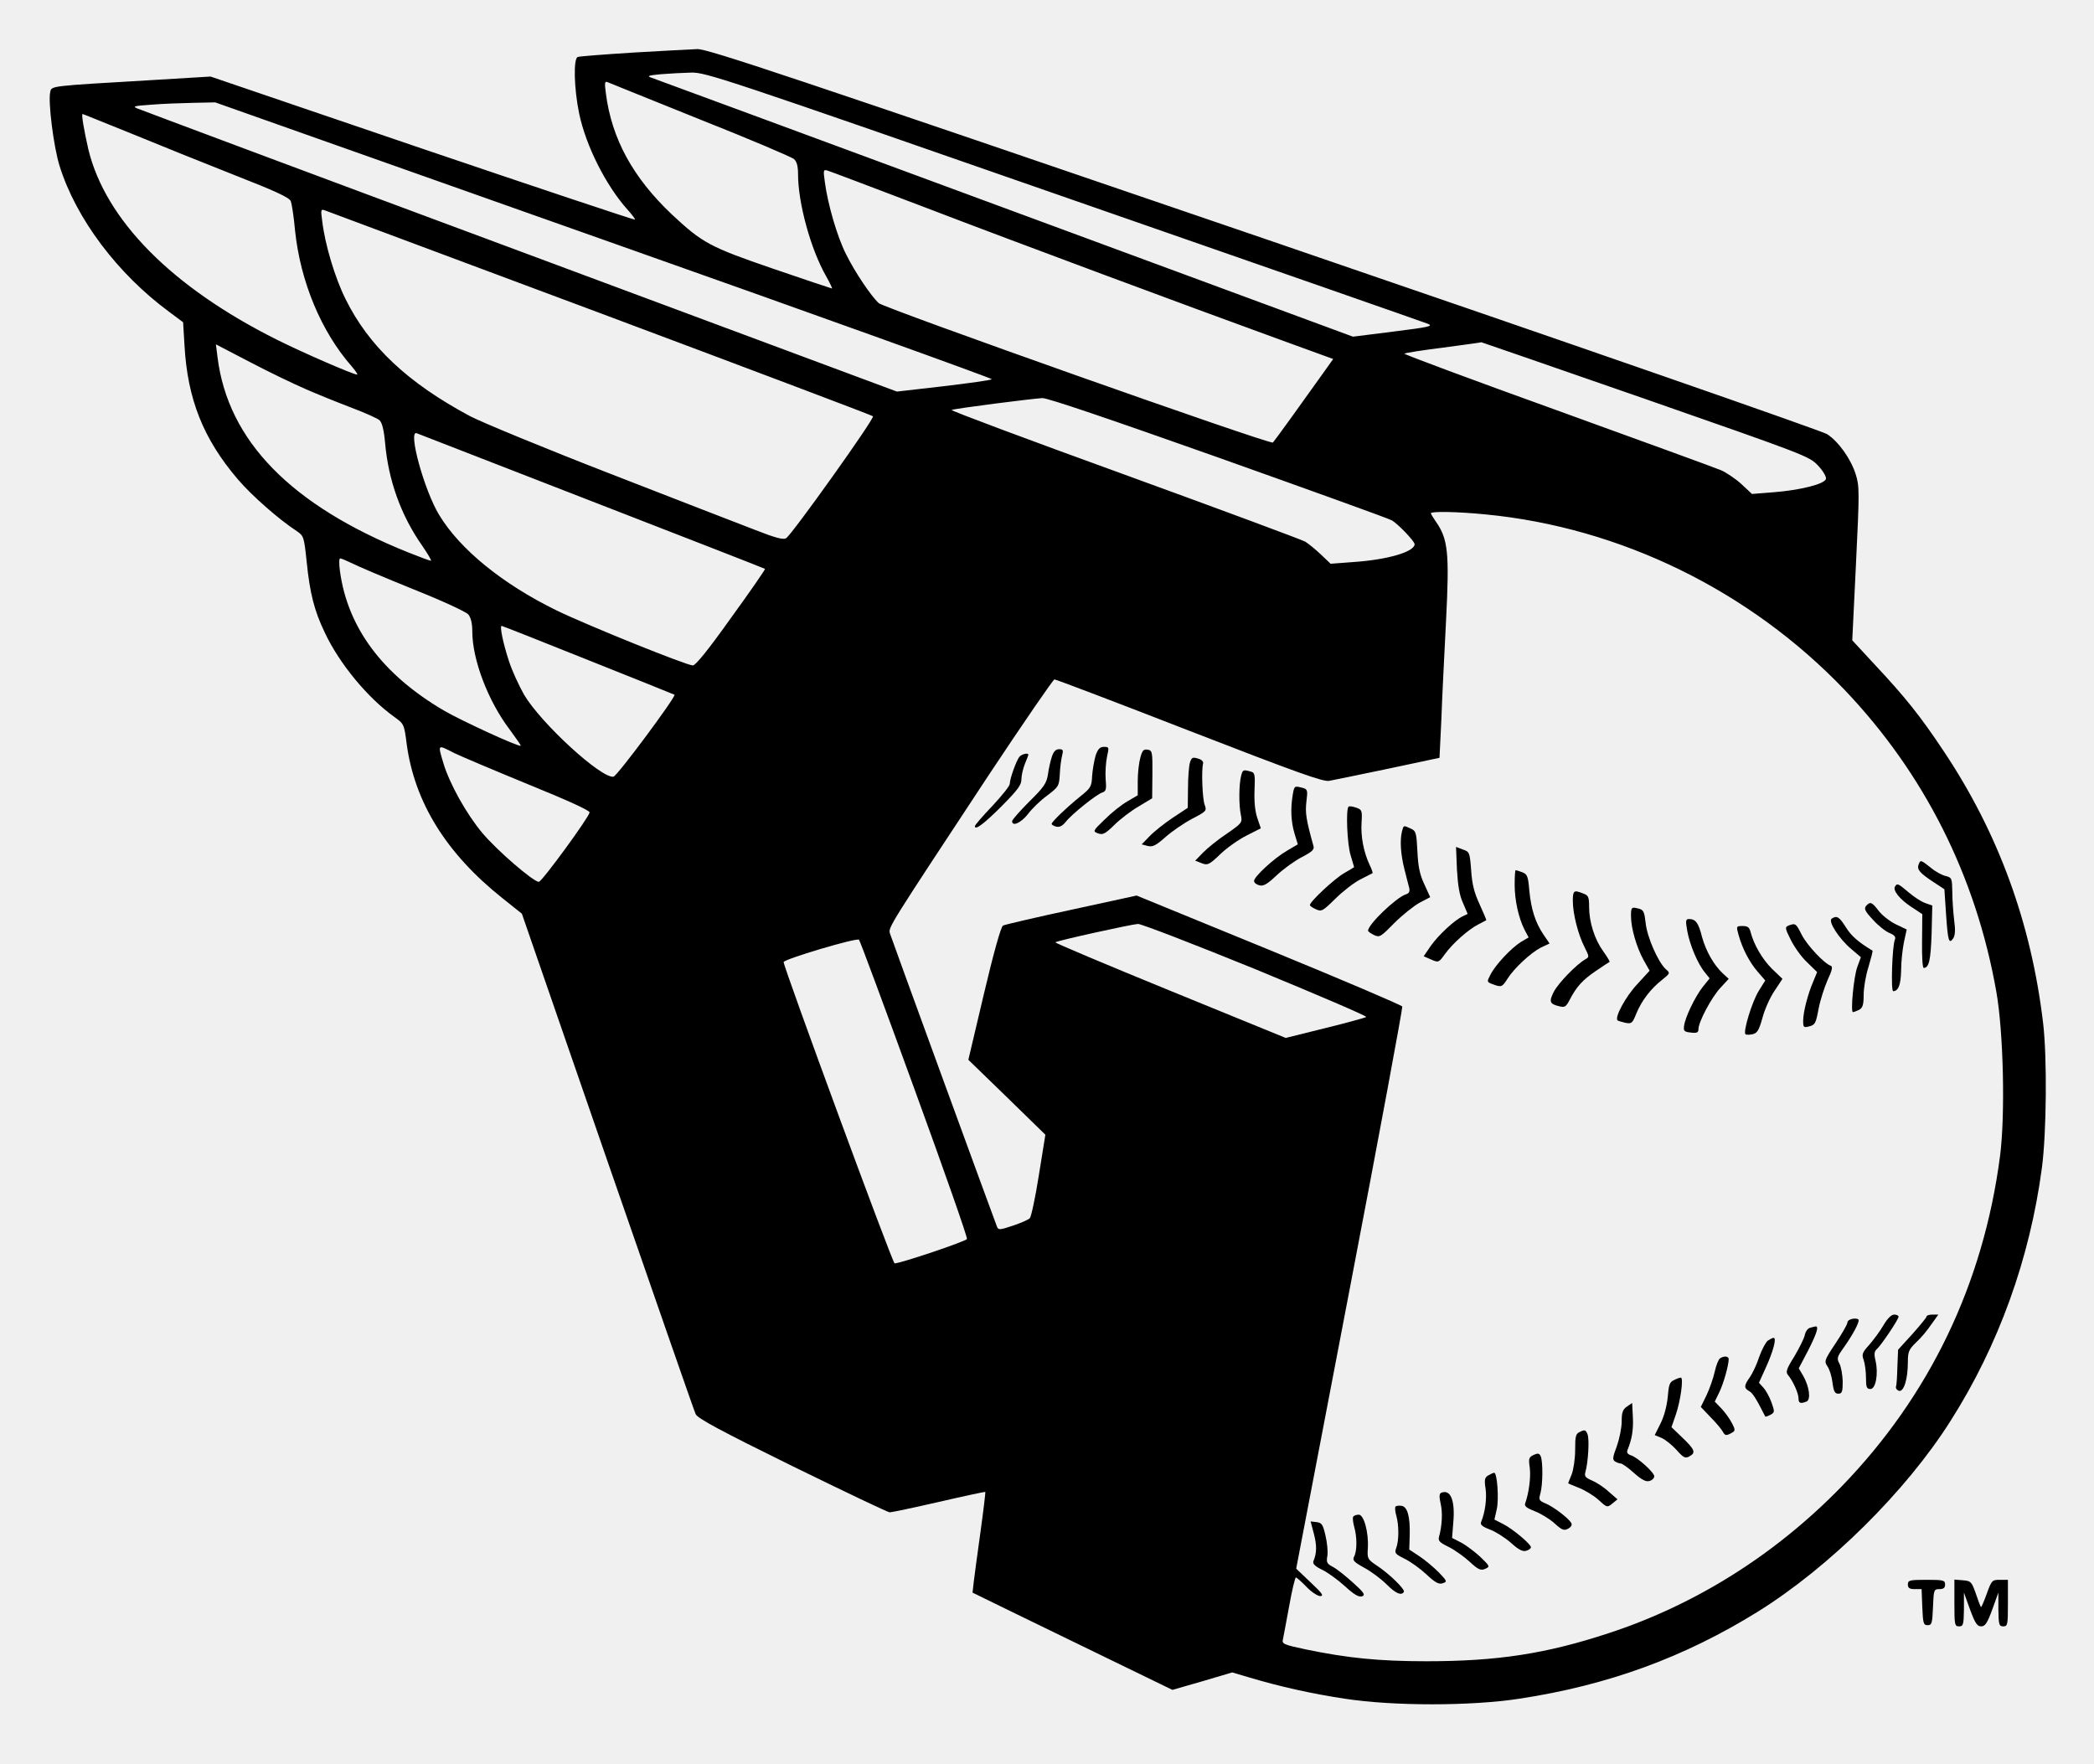
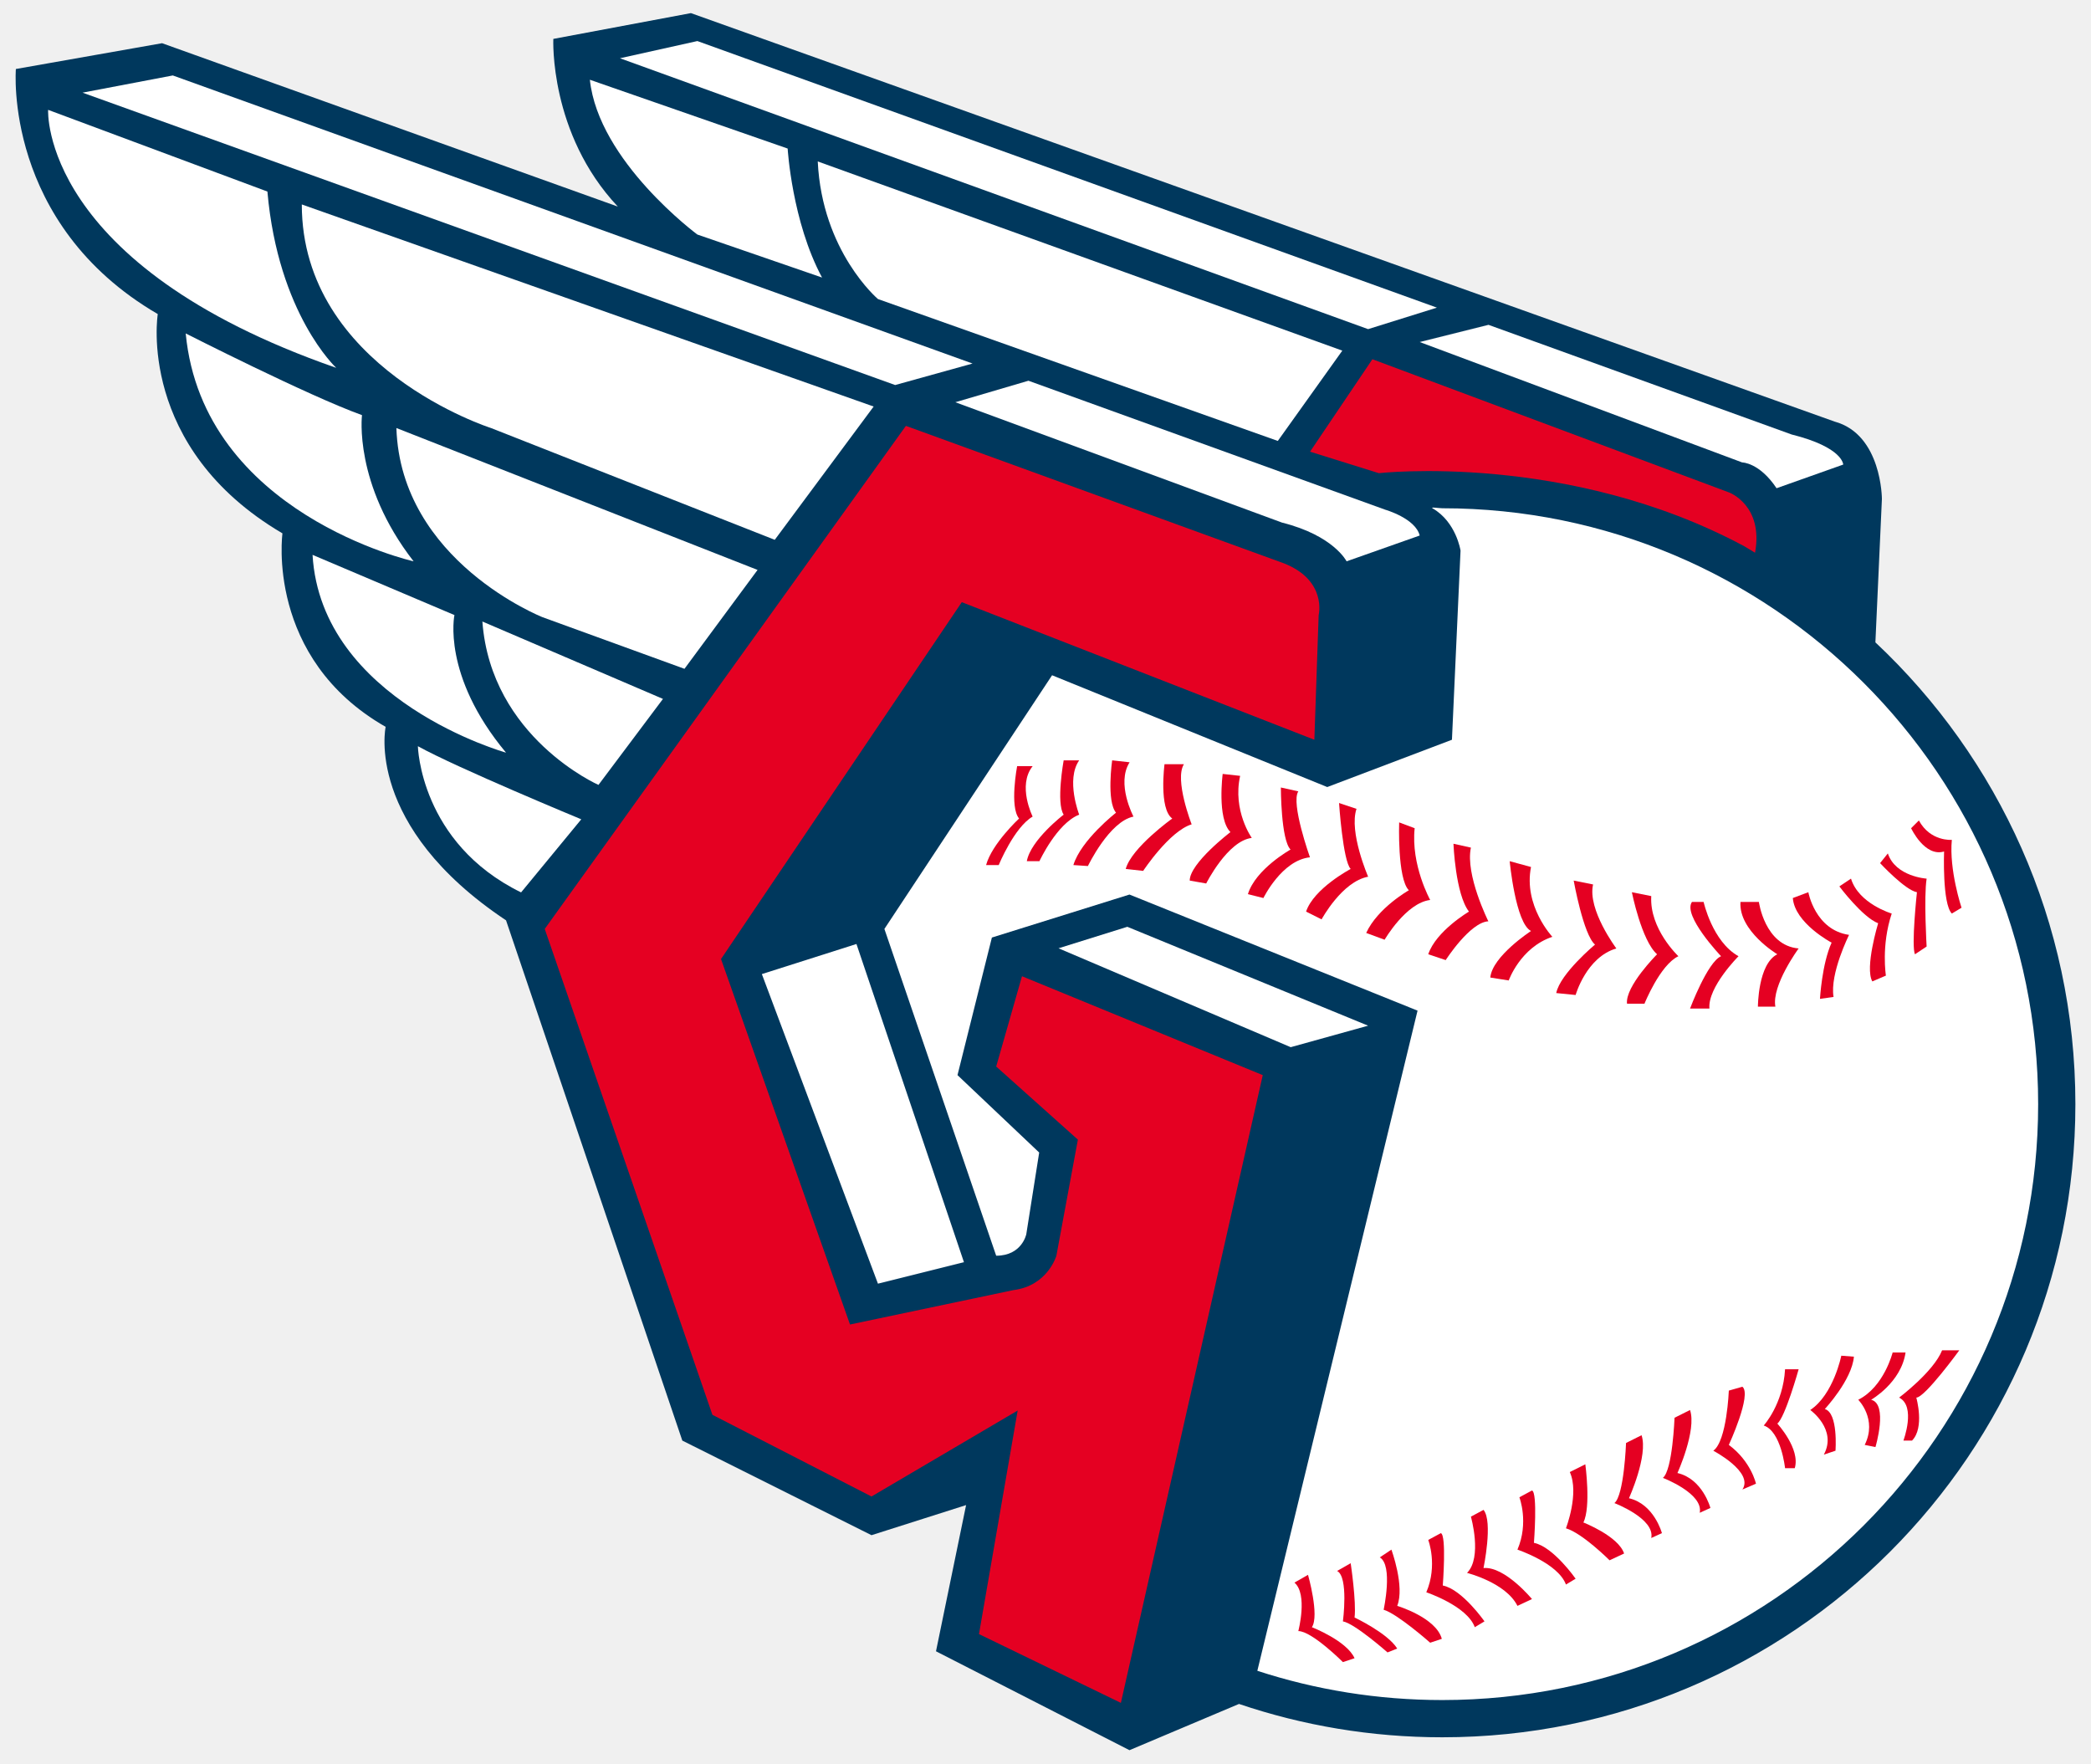
- <svg xmlns="http://www.w3.org/2000/svg" version="1.0" width="900pt" height="758pt" viewBox="0 0 900 758" preserveAspectRatio="xMidYMid meet">
-   <g transform="translate(0,758) scale(0.1,-0.1)" fill="#000000" stroke="none">
-     <path d="M2720 7354 c-124 -8 -231 -16 -237 -19 -19 -7 -16 -135 6 -242 29 -140 116 -312 209 -415 19 -21 33 -40 31 -42 -2 -2 -413 135 -914 305 l-910 310 -265 -16 c-427 -25 -418 -24 -424 -50 -10 -41 14 -234 40 -318 71 -227 249 -464 472 -628 l59 -44 6 -100 c13 -231 81 -402 230 -576 59 -69 176 -172 253 -222 29 -20 31 -24 42 -131 14 -136 32 -209 78 -305 62 -132 182 -278 297 -361 43 -31 44 -31 55 -118 34 -251 170 -470 411 -662 l84 -67 368 -1064 c203 -585 373 -1075 379 -1087 8 -18 108 -72 415 -223 223 -109 411 -199 419 -199 8 0 103 20 212 45 108 25 198 44 199 43 1 -2 -8 -79 -21 -173 -13 -93 -26 -190 -29 -215 l-5 -45 182 -89 c101 -49 294 -143 430 -209 l247 -120 129 37 128 38 71 -21 c134 -40 268 -70 413 -92 207 -32 543 -32 750 0 382 58 709 178 1025 374 307 191 637 517 829 821 206 324 340 696 392 1086 20 150 23 478 5 625 -51 429 -193 816 -426 1165 -101 152 -165 232 -295 371 l-99 107 16 329 c15 310 15 333 -1 384 -21 67 -74 141 -123 173 -22 14 -1071 379 -2421 841 -2047 700 -2390 815 -2435 814 -29 -1 -153 -8 -277 -15z m1853 -620 c846 -294 1550 -540 1565 -546 23 -10 2 -14 -148 -33 l-175 -22 -1495 552 c-822 304 -1506 556 -1520 561 -21 7 -14 10 40 15 36 3 94 6 130 7 61 2 140 -24 1603 -534z m-1563 332 c212 -84 393 -161 403 -170 12 -11 17 -31 17 -65 0 -123 54 -321 120 -437 17 -30 28 -54 26 -54 -2 0 -116 38 -253 85 -274 94 -304 111 -435 233 -167 158 -259 325 -284 521 -6 45 -5 53 7 48 8 -3 187 -76 399 -161z m-412 -518 c920 -325 1669 -595 1665 -598 -5 -4 -98 -17 -208 -30 l-200 -23 -1620 603 c-891 331 -1631 608 -1645 614 -22 9 -13 11 60 16 47 4 128 7 180 8 l95 2 1673 -592z m-2036 459 c112 -46 310 -126 442 -178 179 -70 240 -98 246 -114 4 -11 13 -67 18 -125 23 -220 112 -435 244 -585 16 -19 27 -35 23 -35 -17 0 -235 95 -345 150 -452 226 -736 514 -810 817 -19 83 -31 153 -25 153 2 0 95 -38 207 -83z m3418 -320 c410 -157 1107 -416 1522 -567 l228 -83 -47 -66 c-81 -114 -205 -286 -212 -293 -9 -11 -1669 577 -1694 599 -33 30 -103 134 -141 211 -38 75 -79 217 -91 311 -7 50 -6 53 11 48 11 -3 201 -75 424 -160z m-1400 -453 c641 -240 1168 -439 1172 -443 9 -8 -348 -508 -373 -524 -12 -8 -46 1 -135 36 -66 25 -346 134 -624 242 -278 108 -547 219 -599 246 -268 143 -436 301 -536 504 -45 90 -88 233 -100 334 -7 50 -6 53 11 47 11 -4 543 -203 1184 -442z m4492 -369 c685 -239 704 -246 741 -285 21 -22 37 -48 35 -58 -4 -22 -110 -49 -229 -58 l-89 -7 -45 42 c-25 23 -65 50 -88 60 -23 10 -340 125 -704 257 -364 131 -659 241 -657 244 3 3 78 15 167 26 89 12 163 22 164 23 0 0 318 -109 705 -244z m-5759 43 c50 -22 139 -58 197 -80 58 -22 112 -46 121 -54 11 -10 19 -41 24 -96 14 -162 68 -313 160 -444 24 -35 41 -64 37 -64 -5 0 -48 16 -98 36 -503 202 -774 479 -819 838 l-7 56 146 -76 c80 -42 188 -94 239 -116z m3922 -294 c396 -141 732 -262 746 -270 25 -13 99 -90 99 -103 -1 -33 -116 -67 -268 -77 l-93 -7 -42 40 c-23 22 -53 46 -67 55 -14 8 -364 138 -779 289 -414 150 -748 275 -741 277 19 7 349 49 390 51 22 1 289 -90 755 -255z m-2690 -189 c407 -158 741 -288 743 -290 2 -2 -63 -96 -145 -209 -96 -135 -153 -206 -165 -206 -27 0 -458 174 -587 237 -231 113 -414 262 -503 409 -65 106 -136 367 -97 352 8 -3 347 -135 754 -293z m3841 -56 c579 -56 1135 -328 1542 -754 342 -359 564 -799 652 -1296 31 -174 39 -532 16 -709 -72 -549 -303 -1029 -681 -1419 -283 -291 -625 -507 -1000 -630 -270 -89 -479 -121 -785 -121 -204 0 -340 14 -518 51 -95 20 -103 24 -98 43 2 12 15 76 27 144 12 67 25 122 29 122 3 0 24 -18 45 -40 21 -22 48 -40 60 -40 16 1 7 13 -42 59 l-62 59 230 1202 c127 662 228 1208 226 1214 -3 6 -261 116 -573 244 l-569 233 -280 -61 c-154 -33 -286 -64 -294 -68 -9 -5 -40 -115 -82 -293 l-67 -284 166 -161 165 -161 -28 -174 c-15 -96 -33 -179 -39 -185 -6 -6 -39 -21 -73 -32 -57 -19 -62 -19 -68 -4 -19 49 -454 1240 -460 1260 -8 26 -5 29 424 680 150 226 278 412 283 412 6 0 267 -99 580 -221 464 -180 575 -220 601 -215 18 3 132 27 253 52 l221 47 8 166 c3 91 13 281 20 422 15 295 9 353 -45 429 -11 16 -20 31 -20 34 0 9 116 7 236 -5z m-4873 -210 c23 -12 141 -62 262 -111 128 -51 227 -97 238 -109 11 -14 17 -38 17 -74 0 -120 68 -299 161 -421 27 -37 49 -68 47 -69 -7 -7 -254 107 -330 151 -264 155 -414 356 -447 600 -4 30 -4 54 1 54 5 0 28 -10 51 -21z m1015 -416 c202 -80 369 -148 371 -149 8 -7 -246 -349 -262 -352 -51 -10 -313 230 -385 353 -22 39 -52 104 -65 145 -25 76 -40 150 -31 150 3 0 170 -66 372 -147z m-575 -400 c29 -14 171 -74 317 -134 167 -68 265 -112 264 -121 -2 -20 -205 -298 -218 -298 -24 0 -181 136 -243 210 -68 81 -141 212 -167 299 -25 84 -27 82 47 44z m3446 -930 c264 -109 477 -200 473 -204 -4 -3 -83 -25 -177 -48 l-169 -42 -497 203 c-274 112 -495 205 -493 208 7 7 325 77 355 79 15 0 243 -88 508 -196z m-1469 -513 c127 -348 229 -639 226 -645 -3 -10 -286 -105 -311 -105 -9 0 -476 1270 -477 1295 0 12 314 106 324 96 4 -3 111 -292 238 -641z" />
-     <path d="M4709 4333 c-6 -21 -13 -60 -15 -87 -2 -47 -6 -53 -51 -89 -58 -47 -123 -109 -123 -118 0 -4 9 -9 20 -12 14 -3 26 3 40 20 25 33 134 120 158 127 16 5 18 14 14 59 -2 28 1 71 6 95 9 40 9 42 -13 42 -18 0 -26 -9 -36 -37z" />
-     <path d="M4521 4328 c-6 -18 -14 -53 -17 -77 -6 -38 -18 -55 -81 -117 -40 -40 -73 -78 -73 -83 0 -25 38 -8 68 30 17 23 54 59 83 80 49 37 51 41 54 91 1 29 6 65 10 81 6 23 4 27 -13 27 -14 0 -24 -10 -31 -32z" />
-     <path d="M4901 4323 c-6 -21 -11 -66 -11 -100 l0 -61 -44 -26 c-25 -14 -69 -49 -98 -78 -52 -50 -52 -51 -28 -60 20 -7 30 -2 69 36 25 25 72 61 105 80 l58 35 1 103 c1 98 -1 103 -21 106 -17 3 -23 -4 -31 -35z" />
-     <path d="M4381 4327 c-13 -17 -41 -94 -41 -116 0 -9 -34 -51 -75 -95 -41 -43 -75 -82 -75 -87 0 -19 38 9 117 88 67 68 83 89 83 113 0 17 7 47 15 67 8 19 15 37 15 39 0 10 -29 3 -39 -9z" />
-     <path d="M5114 4301 c-4 -14 -8 -63 -8 -109 l-1 -84 -65 -43 c-36 -24 -80 -59 -99 -79 l-34 -35 26 -7 c22 -5 35 2 77 39 27 24 78 59 114 78 61 32 63 34 54 59 -10 24 -15 150 -7 179 2 8 -7 17 -23 21 -23 7 -27 4 -34 -19z" />
-     <path d="M5334 4244 c-9 -36 -10 -123 -1 -165 7 -35 6 -36 -60 -82 -38 -25 -83 -62 -102 -81 l-34 -35 28 -11 c25 -10 32 -7 80 39 28 27 79 63 113 80 l61 31 -15 44 c-10 30 -14 71 -12 120 3 68 1 76 -17 80 -32 9 -34 8 -41 -20z" />
-     <path d="M5556 4163 c-10 -61 -7 -116 8 -166 l14 -46 -46 -27 c-57 -33 -142 -112 -142 -130 0 -8 10 -16 23 -19 17 -5 34 5 74 43 29 27 77 62 108 78 46 24 55 33 50 49 -31 111 -36 142 -30 190 6 49 5 53 -17 59 -35 9 -35 9 -42 -31z" />
-     <path d="M5796 4113 c-12 -12 -6 -161 9 -209 8 -27 15 -50 15 -51 0 0 -20 -13 -45 -27 -42 -25 -145 -121 -145 -136 0 -4 12 -12 26 -18 24 -11 29 -8 83 45 32 32 80 69 107 83 27 14 51 26 53 27 2 1 -3 17 -12 35 -26 55 -39 123 -35 182 3 53 2 56 -24 65 -14 5 -29 7 -32 4z" />
-     <path d="M6026 4008 c-10 -39 -6 -100 10 -163 8 -33 18 -70 21 -82 3 -15 -1 -23 -15 -27 -42 -14 -162 -129 -162 -156 0 -4 12 -12 26 -19 24 -11 29 -7 87 52 34 34 83 73 108 87 l46 24 -25 55 c-20 42 -27 77 -30 142 -4 80 -6 88 -29 98 -31 14 -30 15 -37 -11z" />
-     <path d="M6262 3842 c4 -69 11 -111 26 -143 l20 -47 -21 -10 c-36 -17 -105 -81 -138 -128 l-30 -44 32 -14 c32 -14 33 -13 59 23 34 47 100 105 142 127 18 9 34 18 36 19 1 1 -12 32 -29 69 -23 50 -32 85 -36 146 -6 77 -7 79 -36 89 l-29 11 4 -98z" />
-     <path d="M8246 3864 c-8 -21 6 -37 64 -75 l47 -31 7 -105 c8 -117 12 -133 31 -106 8 13 10 35 4 78 -4 33 -8 88 -8 121 -1 59 -2 62 -28 69 -16 3 -45 19 -65 36 -43 34 -44 34 -52 13z" />
-     <path d="M6510 3778 c0 -68 17 -144 43 -195 l17 -32 -34 -20 c-41 -26 -109 -98 -130 -140 -16 -31 -16 -31 9 -41 38 -14 41 -13 64 23 28 45 99 111 143 134 l38 18 -26 38 c-35 52 -53 108 -61 189 -5 62 -9 71 -30 79 -13 5 -26 9 -29 9 -2 0 -4 -28 -4 -62z" />
-     <path d="M8145 3770 c-11 -17 20 -55 70 -88 l47 -31 -1 -116 c-1 -65 2 -115 7 -115 23 0 30 33 34 146 l3 122 -31 11 c-17 6 -49 27 -71 46 -45 38 -49 40 -58 25z" />
-     <path d="M6760 3707 c0 -54 23 -145 51 -199 20 -40 20 -41 3 -51 -38 -21 -117 -103 -136 -140 -21 -42 -18 -52 24 -62 23 -6 29 -2 44 27 30 58 57 87 113 125 31 21 57 38 59 39 2 1 -10 21 -27 45 -37 51 -61 125 -61 191 0 43 -3 50 -26 58 -40 16 -44 13 -44 -33z" />
-     <path d="M8020 3686 c-9 -12 -4 -23 30 -59 22 -25 54 -50 71 -57 22 -9 28 -17 23 -29 -11 -26 -18 -221 -7 -221 22 0 33 28 34 90 0 36 6 90 12 120 l12 55 -48 23 c-26 13 -59 39 -73 58 -29 38 -36 40 -54 20z" />
-     <path d="M7010 3643 c0 -53 24 -134 54 -189 l26 -46 -54 -59 c-48 -51 -97 -141 -84 -154 2 -3 18 -7 34 -11 27 -5 30 -2 47 40 22 54 62 107 111 145 35 28 35 29 15 46 -33 31 -80 138 -86 198 -5 45 -9 56 -27 61 -34 9 -36 8 -36 -31z" />
-     <path d="M7873 3632 c-18 -11 32 -88 85 -132 l40 -34 -15 -41 c-16 -43 -30 -195 -19 -195 4 0 16 5 27 10 15 9 19 22 19 64 0 30 9 84 21 121 11 37 19 68 17 69 -62 38 -91 63 -114 100 -29 46 -39 52 -61 38z" />
-     <path d="M7252 3578 c11 -60 45 -141 76 -178 l20 -25 -29 -36 c-34 -43 -77 -133 -81 -169 -3 -22 2 -25 30 -28 25 -3 32 0 32 15 0 31 56 136 94 177 l36 39 -24 22 c-40 37 -74 97 -91 159 -15 60 -27 76 -56 76 -14 0 -15 -7 -7 -52z" />
-     <path d="M7687 3602 c-16 -7 -15 -12 10 -62 15 -30 46 -74 70 -96 l43 -42 -16 -39 c-24 -55 -44 -133 -44 -170 0 -29 2 -31 27 -24 24 6 28 14 39 74 7 37 25 93 39 125 19 40 23 58 14 61 -28 9 -102 88 -125 133 -25 50 -27 51 -57 40z" />
-     <path d="M7472 3563 c16 -59 47 -118 82 -159 l33 -38 -28 -45 c-29 -47 -68 -175 -57 -186 3 -3 17 -3 31 0 20 5 27 17 42 70 9 35 32 87 51 115 l35 53 -45 43 c-42 42 -78 104 -92 158 -5 20 -12 26 -34 26 -28 0 -28 -1 -18 -37z" />
-     <path d="M8095 1884 c-15 -26 -43 -63 -61 -84 -30 -33 -33 -41 -24 -65 5 -14 10 -49 10 -76 0 -41 3 -49 19 -49 23 0 35 66 22 122 -7 28 -5 40 5 49 18 15 94 128 94 140 0 5 -9 9 -19 9 -12 0 -29 -17 -46 -46z" />
-     <path d="M8280 1921 c0 -4 -28 -38 -61 -75 l-61 -67 -3 -72 c-1 -40 -3 -78 -6 -86 -2 -8 4 -16 13 -19 21 -4 38 51 38 124 0 44 4 54 36 85 20 18 49 53 65 77 l30 42 -26 0 c-14 0 -25 -4 -25 -9z" />
-     <path d="M7963 1912 c-13 -2 -23 -9 -23 -17 0 -7 -23 -47 -51 -89 -48 -72 -49 -77 -35 -98 9 -12 19 -44 22 -70 5 -38 10 -48 25 -48 16 0 19 8 19 53 -1 28 -7 63 -14 76 -12 22 -11 29 19 70 38 54 68 109 63 119 -2 4 -13 6 -25 4z" />
-     <path d="M7779 1873 c-9 -2 -19 -16 -22 -31 -3 -15 -24 -56 -45 -92 -34 -54 -38 -67 -27 -80 21 -25 45 -78 45 -100 0 -21 8 -24 34 -14 20 8 13 63 -14 111 l-19 32 40 76 c37 73 48 106 32 104 -5 -1 -15 -3 -24 -6z" />
-     <path d="M7598 1818 c-9 -7 -26 -39 -37 -70 -10 -32 -29 -71 -40 -87 -26 -36 -26 -47 -3 -60 15 -8 30 -32 69 -109 1 -2 10 1 22 7 19 11 19 13 5 53 -8 23 -24 52 -35 64 l-19 21 29 64 c32 70 48 129 34 129 -5 0 -16 -6 -25 -12z" />
-     <path d="M7393 1742 c-7 -4 -17 -30 -23 -57 -6 -28 -22 -73 -35 -101 l-25 -51 42 -44 c24 -24 48 -53 53 -63 9 -16 14 -17 33 -7 21 11 22 13 6 44 -9 18 -29 46 -45 63 l-29 30 20 41 c18 38 39 112 40 141 0 13 -19 16 -37 4z" />
-     <path d="M7194 1648 c-18 -8 -22 -21 -26 -72 -4 -39 -15 -82 -31 -114 l-25 -50 29 -12 c16 -7 45 -30 64 -51 30 -34 38 -38 55 -29 30 16 25 29 -28 80 l-48 46 18 52 c21 60 35 162 22 161 -5 0 -19 -5 -30 -11z" />
-     <path d="M6993 1535 c-19 -13 -23 -26 -23 -65 0 -27 -10 -75 -21 -106 -18 -47 -19 -58 -8 -65 8 -5 19 -9 25 -9 6 0 32 -18 57 -41 34 -30 52 -39 67 -34 11 3 20 12 20 20 0 16 -71 81 -100 90 -15 5 -19 12 -15 23 19 46 26 88 23 142 l-3 60 -22 -15z" />
-     <path d="M6793 1427 c-21 -9 -23 -17 -23 -79 0 -38 -7 -84 -15 -105 -8 -19 -15 -37 -15 -38 0 -1 21 -10 47 -20 25 -10 63 -33 83 -51 37 -34 38 -34 60 -16 l22 18 -38 33 c-20 19 -53 40 -72 48 -28 12 -33 18 -28 36 12 42 18 142 9 163 -7 18 -12 20 -30 11z" />
-     <path d="M6592 1327 c-21 -10 -23 -15 -17 -56 5 -41 -4 -109 -20 -153 -4 -11 7 -20 41 -33 26 -10 64 -33 85 -52 32 -29 41 -33 59 -23 13 7 18 16 13 25 -12 20 -78 71 -112 84 -27 12 -28 15 -20 44 10 37 11 134 1 158 -6 13 -12 14 -30 6z" />
-     <path d="M6397 1239 c-16 -9 -18 -19 -12 -57 6 -43 -2 -102 -19 -143 -5 -12 4 -20 38 -33 24 -9 65 -35 90 -57 33 -30 51 -39 66 -34 11 3 20 10 20 15 0 13 -77 78 -118 99 l-39 20 10 44 c10 44 2 157 -11 157 -4 0 -15 -5 -25 -11z" />
-     <path d="M6194 1164 c-8 -4 -9 -17 -2 -47 9 -39 6 -94 -7 -142 -5 -17 3 -25 40 -43 25 -12 66 -41 90 -63 39 -36 49 -40 68 -32 22 10 21 11 -21 52 -24 22 -61 50 -82 61 l-39 20 5 63 c9 98 -11 148 -52 131z" />
-     <path d="M5998 1105 c-3 -4 -2 -21 3 -38 12 -41 12 -109 0 -140 -8 -22 -5 -26 35 -46 25 -12 67 -42 94 -67 38 -36 54 -44 70 -39 21 7 20 9 -16 47 -22 22 -59 53 -83 69 l-44 29 2 62 c2 81 -10 122 -35 126 -11 2 -23 0 -26 -3z" />
-     <path d="M5816 1061 c-3 -4 -1 -23 4 -42 13 -44 13 -105 0 -129 -8 -16 -2 -23 45 -49 31 -17 73 -49 95 -71 39 -39 63 -49 74 -32 6 11 -65 80 -119 115 -37 25 -39 29 -36 73 4 68 -17 144 -39 144 -11 0 -21 -4 -24 -9z" />
-     <path d="M5647 988 c13 -50 13 -82 -2 -118 -4 -11 7 -22 38 -37 23 -11 67 -43 97 -70 40 -37 60 -48 74 -44 15 6 10 15 -39 59 -32 29 -71 60 -87 68 -25 13 -28 19 -23 47 3 18 -1 57 -8 87 -11 48 -16 55 -38 58 l-26 3 14 -53z" />
-     <path d="M8200 770 c0 -15 7 -20 30 -20 l29 0 3 -77 c3 -70 5 -78 23 -78 18 0 20 8 23 78 3 74 4 77 27 77 18 0 25 5 25 20 0 18 -7 20 -80 20 -73 0 -80 -2 -80 -20z" />
-     <path d="M8400 691 c0 -94 1 -101 20 -101 18 0 20 7 21 73 l0 72 26 -72 c22 -60 31 -73 48 -73 17 0 26 13 48 73 l26 72 0 -72 c1 -66 3 -73 21 -73 19 0 20 7 20 100 l0 100 -34 0 c-34 0 -36 -2 -57 -60 -12 -33 -23 -59 -25 -57 -2 2 -12 28 -22 58 -18 51 -21 54 -55 57 l-37 3 0 -100z" />
+ <svg xmlns="http://www.w3.org/2000/svg" viewBox="181 231 638 538">
+   <g>
+     <path style="fill:#00385D;" d="M466.587,734.827L525.622,765l33.418-14.107c19.467,6.595,40.327,10.172,62.022,10.172   c106.687,0,193.174-86.487,193.174-193.174c0-55.568-23.463-105.656-61.021-140.898l1.987-43.749c0,0,0-19.678-14.431-23.614   L391.81,235l-41.98,7.871c0,0-1.312,28.861,19.678,51.163l-139.059-49.852l-44.604,7.871c0,0-3.936,47.228,43.292,74.777   c0,0-6.559,40.668,38.045,66.906c0,0-5.248,38.045,31.485,59.035c0,0-6.559,30.173,36.733,59.035l53.787,158.738l57.723,28.861   l28.861-9.183L466.587,734.827z" />
+     <path style="fill:#E50022;" d="M491.513,661.361l-11.807,68.218l43.292,20.99l43.292-191.535l-73.465-30.173l-7.871,27.549   l24.926,22.302l-6.559,35.421c0,0-2.624,9.183-13.119,10.495l-49.851,10.495l-39.356-111.51l73.465-108.886l107.574,41.98   l1.312-38.045c0,0,2.624-10.495-10.495-15.743l-115.446-41.98l-110.198,153.49l51.163,148.243l48.54,24.926L491.513,661.361z" />
+     <polygon style="fill:#FFFFFF;" points="598.431,543.948 574.817,550.507 503.976,520.334 524.966,513.775  " />
+     <polygon style="fill:#FFFFFF;" points="442.317,519.022 413.456,528.205 448.877,622.661 475.114,616.102  " />
+     <polygon style="fill:#FFFFFF;" points="619.421,324.864 598.431,331.423 370.164,248.775 393.778,243.527  " />
+     <path style="fill:#FFFFFF;" d="M635.164,330.111l-20.99,5.248l98.391,36.733c0,0,5.247,0,10.495,7.871l20.334-7.215   c0,0,0-5.248-15.743-9.183L635.164,330.111z" />
+     <path style="fill:#FFFFFF;" d="M590.56,337.983l-19.678,27.549L448.877,322.24c0,0-17.054-14.431-18.366-41.98L590.56,337.983z" />
+     <path style="fill:#FFFFFF;" d="M421.327,276.324c0,0,1.312,22.302,10.495,39.356l-38.045-13.119c0,0-30.173-22.302-32.797-47.228   L421.327,276.324z" />
+     <path style="fill:#FFFFFF;" d="M591.872,402.265c0,0-3.936-7.871-19.678-11.807l-99.703-36.733l22.302-6.559l108.886,39.356   c0,0,9.183,2.624,10.495,7.871L591.872,402.265z" />
+     <polygon style="fill:#FFFFFF;" points="477.738,341.918 454.124,348.478 206.179,259.27 233.728,254.022  " />
+     <path style="fill:#FFFFFF;" d="M447.565,355.037l-30.173,40.668l-86.584-34.109c0,0-57.723-18.366-57.723-68.218L447.565,355.037z" />
+     <path style="fill:#FFFFFF;" d="M262.59,289.443l-66.906-24.926c0,0-2.624,47.228,87.896,78.713   C283.58,343.23,265.869,326.832,262.59,289.443z" />
+     <path style="fill:#FFFFFF;" d="M412.144,404.889l-22.302,30.173l-43.292-15.743c0,0-43.292-17.054-44.604-57.723L412.144,404.889z" />
+     <path style="fill:#FFFFFF;" d="M291.451,357.661c0,0-2.624,20.99,15.743,44.604c0,0-64.282-14.431-69.53-69.53   C237.664,332.735,275.053,351.757,291.451,357.661z" />
+     <path style="fill:#FFFFFF;" d="M383.283,444.245l-19.678,26.238c0,0-32.797-14.431-35.421-49.851L383.283,444.245z" />
+     <path style="fill:#FFFFFF;" d="M319.656,418.663c0,0-3.936,18.366,15.743,41.98c0,0-56.411-15.743-59.035-60.347L319.656,418.663z" />
+     <path style="fill:#FFFFFF;" d="M339.991,503.28l18.366-22.302c0,0-38.045-15.743-49.852-22.302   C308.505,458.676,309.161,488.193,339.991,503.28z" />
+     <path style="fill:#E50022;" d="M716.501,399.641c2.624-14.431-7.871-18.366-7.871-18.366l-108.886-40.668l-19.022,28.205   l20.99,6.559c0,0,57.723-6.559,111.51,22.302L716.501,399.641z" />
+     <path style="fill:#FFFFFF;" d="M618.108,386.099c-0.851-0.492,1.967-0.023,2.953-0.023c100.413,0,181.814,81.401,181.814,181.814   s-81.401,181.814-181.814,181.814c-19.697,0-38.663-3.132-56.426-8.926l48.883-201.422l-87.896-35.421l-41.98,13.119l-10.495,41.98   l24.926,23.614l-3.936,24.926c0,0-1.312,6.559-9.183,6.559l-34.109-99.703l51.163-77.401l83.96,34.109l38.045-14.431l2.624-57.723   C626.637,398.985,625.322,390.267,618.108,386.099z" />
+     <g>
+       <path style="fill:#E50022;" d="M760.449,657.426c5.248,2.624,1.312,13.119,1.312,13.119h2.624    c3.936-3.936,1.312-13.119,1.312-13.119c2.624,0,13.119-14.431,13.119-14.431h-5.248    C770.944,649.554,760.449,657.426,760.449,657.426z" />
+       <path style="fill:#E50022;" d="M762.416,643.651h-3.936c0,0-2.624,10.495-10.495,14.431c0,0,5.903,5.903,1.968,13.775l3.28,0.656    c0,0,3.936-13.119-1.312-14.431C751.921,658.082,761.104,652.834,762.416,643.651z" />
+       <path style="fill:#E50022;" d="M742.813,644.64c0,0-2.367,11.834-9.467,16.567c0,0,8.284,5.917,4.142,13.609l3.55-1.183    c0,0,0.888-11.538-3.254-12.721c0,0,8.284-8.875,8.875-15.976L742.813,644.64z" />
+       <path style="fill:#E50022;" d="M729.796,648.782h-4.142c-0.592,10.651-6.509,17.159-6.509,17.159    c5.325,1.775,6.509,13.017,6.509,13.017h2.958c1.775-5.917-5.325-13.609-5.325-13.609    C725.654,663.574,729.796,648.782,729.796,648.782z" />
+       <path style="fill:#E50022;" d="M708.495,671.858c0,0,7.1-15.384,4.142-17.751l-4.142,1.183c0,0-0.592,15.384-4.734,18.343    c0,0,12.426,6.509,8.875,11.834l4.142-1.775C716.779,683.692,715.3,676.887,708.495,671.858z" />
+       <path style="fill:#E50022;" d="M692.815,680.438c0,0,5.917-13.017,3.846-19.23l-4.734,2.367c0,0-0.592,15.976-3.55,18.343    c0,0,12.426,4.734,11.242,10.651l3.254-1.479C702.874,691.088,700.507,682.213,692.815,680.438z" />
+       <path style="fill:#E50022;" d="M678.023,688.13c0,0,5.917-13.017,3.846-19.23l-4.734,2.367c0,0-0.592,15.976-3.55,18.343    c0,0,12.426,4.734,11.242,10.65l3.254-1.479C688.082,698.78,685.715,689.905,678.023,688.13z" />
+       <path style="fill:#E50022;" d="M664.118,695.526c2.367-4.734,0.592-17.751,0.592-17.751l-4.734,2.367    c2.958,6.509-1.183,17.159-1.183,17.159c5.029,1.479,13.313,9.763,13.313,9.763l4.438-2.071    C674.769,699.668,664.118,695.526,664.118,695.526z" />
+       <path style="fill:#E50022;" d="M649.03,701.739c0,0,1.183-15.384-0.592-15.976l-3.846,2.071c0,0,2.958,7.692-0.592,15.976    c0,0,12.426,4.142,14.792,10.65l2.958-1.775C661.751,712.685,654.947,702.922,649.03,701.739z" />
+       <path style="fill:#E50022;" d="M633.646,709.431c0,0,2.958-14.201,0-17.751l-3.846,2.071c0,0,3.55,12.426-1.183,17.159    c0,0,11.834,2.958,15.384,10.059l4.438-2.071C648.438,718.898,640.154,708.839,633.646,709.431z" />
+       <path style="fill:#E50022;" d="M621.22,714.756c0,0,1.183-15.384-0.592-15.976l-3.846,2.071c0,0,2.958,7.692-0.592,15.976    c0,0,12.426,4.142,14.792,10.651l2.958-1.775C633.942,725.702,627.137,715.939,621.22,714.756z" />
+       <path style="fill:#E50022;" d="M607.315,720.969c2.367-5.917-1.775-17.159-1.775-17.159l-3.55,2.367    c4.142,2.367,1.183,15.976,1.183,15.976c4.142,1.183,14.201,10.059,14.201,10.059l3.55-1.183    C619.149,724.519,607.315,720.969,607.315,720.969z" />
+       <path style="fill:#E50022;" d="M594.298,724.519c0.592-4.734-1.183-16.567-1.183-16.567l-4.142,2.367    c3.55,1.775,1.775,15.384,1.775,15.384c3.55,0.592,13.609,9.467,13.609,9.467l2.958-1.183    C604.357,729.252,594.298,724.519,594.298,724.519z" />
+       <path style="fill:#E50022;" d="M581.281,727.477c2.367-3.55-1.183-15.976-1.183-15.976l-4.142,2.367    c4.142,3.55,1.183,14.792,1.183,14.792c4.142,0,13.609,9.467,13.609,9.467l3.55-1.183    C591.931,731.619,581.281,727.477,581.281,727.477z" />
+       <path style="fill:#E50022;" d="M774.173,490.8c0,0-0.592,15.976,2.367,18.934l2.958-1.775c0,0-3.846-11.538-2.958-20.709    c0,0-6.509,0.592-10.059-5.917l-2.367,2.367C764.114,483.699,768.256,492.575,774.173,490.8z" />
+       <path style="fill:#E50022;" d="M765.889,503.225c0,0-1.775,16.567-0.592,18.934l3.55-2.367c0,0-0.888-15.088,0-20.709    c0,0-9.467-0.592-11.834-7.692l-2.367,2.958C754.647,494.35,762.339,502.633,765.889,503.225z" />
+       <path style="fill:#E50022;" d="M754.056,512.692c0,0-4.142,13.609-1.775,17.751l4.142-1.775c0,0-1.479-9.171,1.775-18.934    c0,0-10.059-2.958-12.426-10.651l-3.55,2.367C742.222,501.45,749.322,510.917,754.056,512.692z" />
+       <path style="fill:#E50022;" d="M736.305,535.768l4.142-0.592c-1.183-7.1,4.734-18.934,4.734-18.934    c-10.355-1.479-12.426-13.017-12.426-13.017L728.021,505c0.592,7.692,11.834,13.609,11.834,13.609    C736.896,525.118,736.305,535.768,736.305,535.768z" />
+       <path style="fill:#E50022;" d="M717.666,506.184h-5.621c-0.592,8.875,11.242,15.976,11.242,15.976    c-5.917,2.958-5.917,15.976-5.917,15.976h5.325c-1.183-6.509,7.1-17.751,7.1-17.751    C719.441,519.497,717.666,506.184,717.666,506.184z" />
+       <path style="fill:#E50022;" d="M696.661,538.727h5.917c-0.592-6.509,8.875-15.976,8.875-15.976    c-7.988-4.438-10.651-16.567-10.651-16.567h-3.55c-2.958,4.142,8.875,16.567,8.875,16.567    C701.987,524.526,696.661,538.727,696.661,538.727z" />
+       <path style="fill:#E50022;" d="M677.431,537.248h5.325c0,0,4.734-11.834,10.355-14.497c0,0-8.875-8.284-8.284-18.342l-5.917-1.183    c0,0,2.958,14.792,7.692,18.934C686.602,522.159,676.839,531.922,677.431,537.248z" />
+       <path style="fill:#E50022;" d="M655.834,533.993l5.917,0.592c0,0,3.254-11.538,12.426-14.201c0,0-8.875-11.834-7.1-19.526    l-5.917-1.183c0,0,2.958,16.567,6.509,19.526C667.668,519.201,657.018,528.076,655.834,533.993z" />
+       <path style="fill:#E50022;" d="M654.651,516.834c0,0-8.875-9.467-6.509-21.301l-6.509-1.775c0,0,1.775,18.934,6.509,21.301    c0,0-11.834,7.692-12.426,14.201l5.621,0.888C641.338,530.147,644.888,520.088,654.651,516.834z" />
+       <path style="fill:#E50022;" d="M616.783,522.159l5.325,1.775c0,0,7.396-11.538,13.017-11.834c0,0-7.1-14.201-5.325-22.484    l-5.325-1.183c0,0,0.592,15.384,4.734,20.709C629.208,509.142,619.149,515.059,616.783,522.159z" />
+       <path style="fill:#E50022;" d="M597.848,515.651l5.621,2.071c0,0,6.509-11.242,13.905-12.13c0,0-5.917-10.651-4.734-21.893    l-4.734-1.775c0,0-0.592,17.159,2.958,20.709C610.866,502.633,601.398,507.959,597.848,515.651z" />
+       <path style="fill:#E50022;" d="M579.506,509.142l4.734,2.367c0,0,6.213-11.538,14.201-13.017c0,0-5.917-13.609-3.55-20.709    l-5.325-1.775c0,0,1.183,17.751,3.55,20.118C593.115,496.125,581.873,502.042,579.506,509.142z" />
+       <path style="fill:#E50022;" d="M577.139,472.457l-5.325-1.183c0,0,0,15.976,2.958,18.934c0,0-10.651,5.917-13.017,13.609    l4.734,1.183c0,0,5.621-11.538,14.201-12.426C580.689,492.575,574.772,476.007,577.139,472.457z" />
+       <path style="fill:#E50022;" d="M559.388,467.724l-5.325-0.592c0,0-1.775,13.609,2.367,17.751c0,0-12.426,9.467-12.426,14.792    l5.029,0.888c0,0,6.509-13.017,13.905-13.905C562.938,486.658,557.021,478.374,559.388,467.724z" />
+       <path style="fill:#E50022;" d="M542.229,464.173h-5.917c0,0-1.775,13.609,2.367,16.567c0,0-12.426,8.875-14.201,15.384    l5.325,0.592c0,0,7.988-12.13,14.792-14.201C544.596,482.516,539.271,468.907,542.229,464.173z" />
+       <path style="fill:#E50022;" d="M525.662,463.582l-5.325-0.592c0,0-1.775,12.426,1.183,15.976c0,0-10.651,8.284-13.017,15.976    l4.438,0.296c0,0,6.509-13.609,13.905-15.088C526.845,480.149,521.52,470.09,525.662,463.582z" />
+       <path style="fill:#E50022;" d="M510.278,462.99h-4.734c0,0-2.367,13.017,0,16.567c0,0-10.059,7.692-11.242,14.201h3.846    c0,0,5.325-11.538,12.13-14.201C510.278,479.557,506.136,468.907,510.278,462.99z" />
+       <path style="fill:#E50022;" d="M496.077,464.765h-4.734c0,0-2.367,12.426,0.592,15.976c0,0-8.284,7.692-10.059,14.201h3.846    c0,0,4.734-11.538,10.355-14.792C496.077,480.149,491.343,470.682,496.077,464.765z" />
+     </g>
  </g>
</svg>
